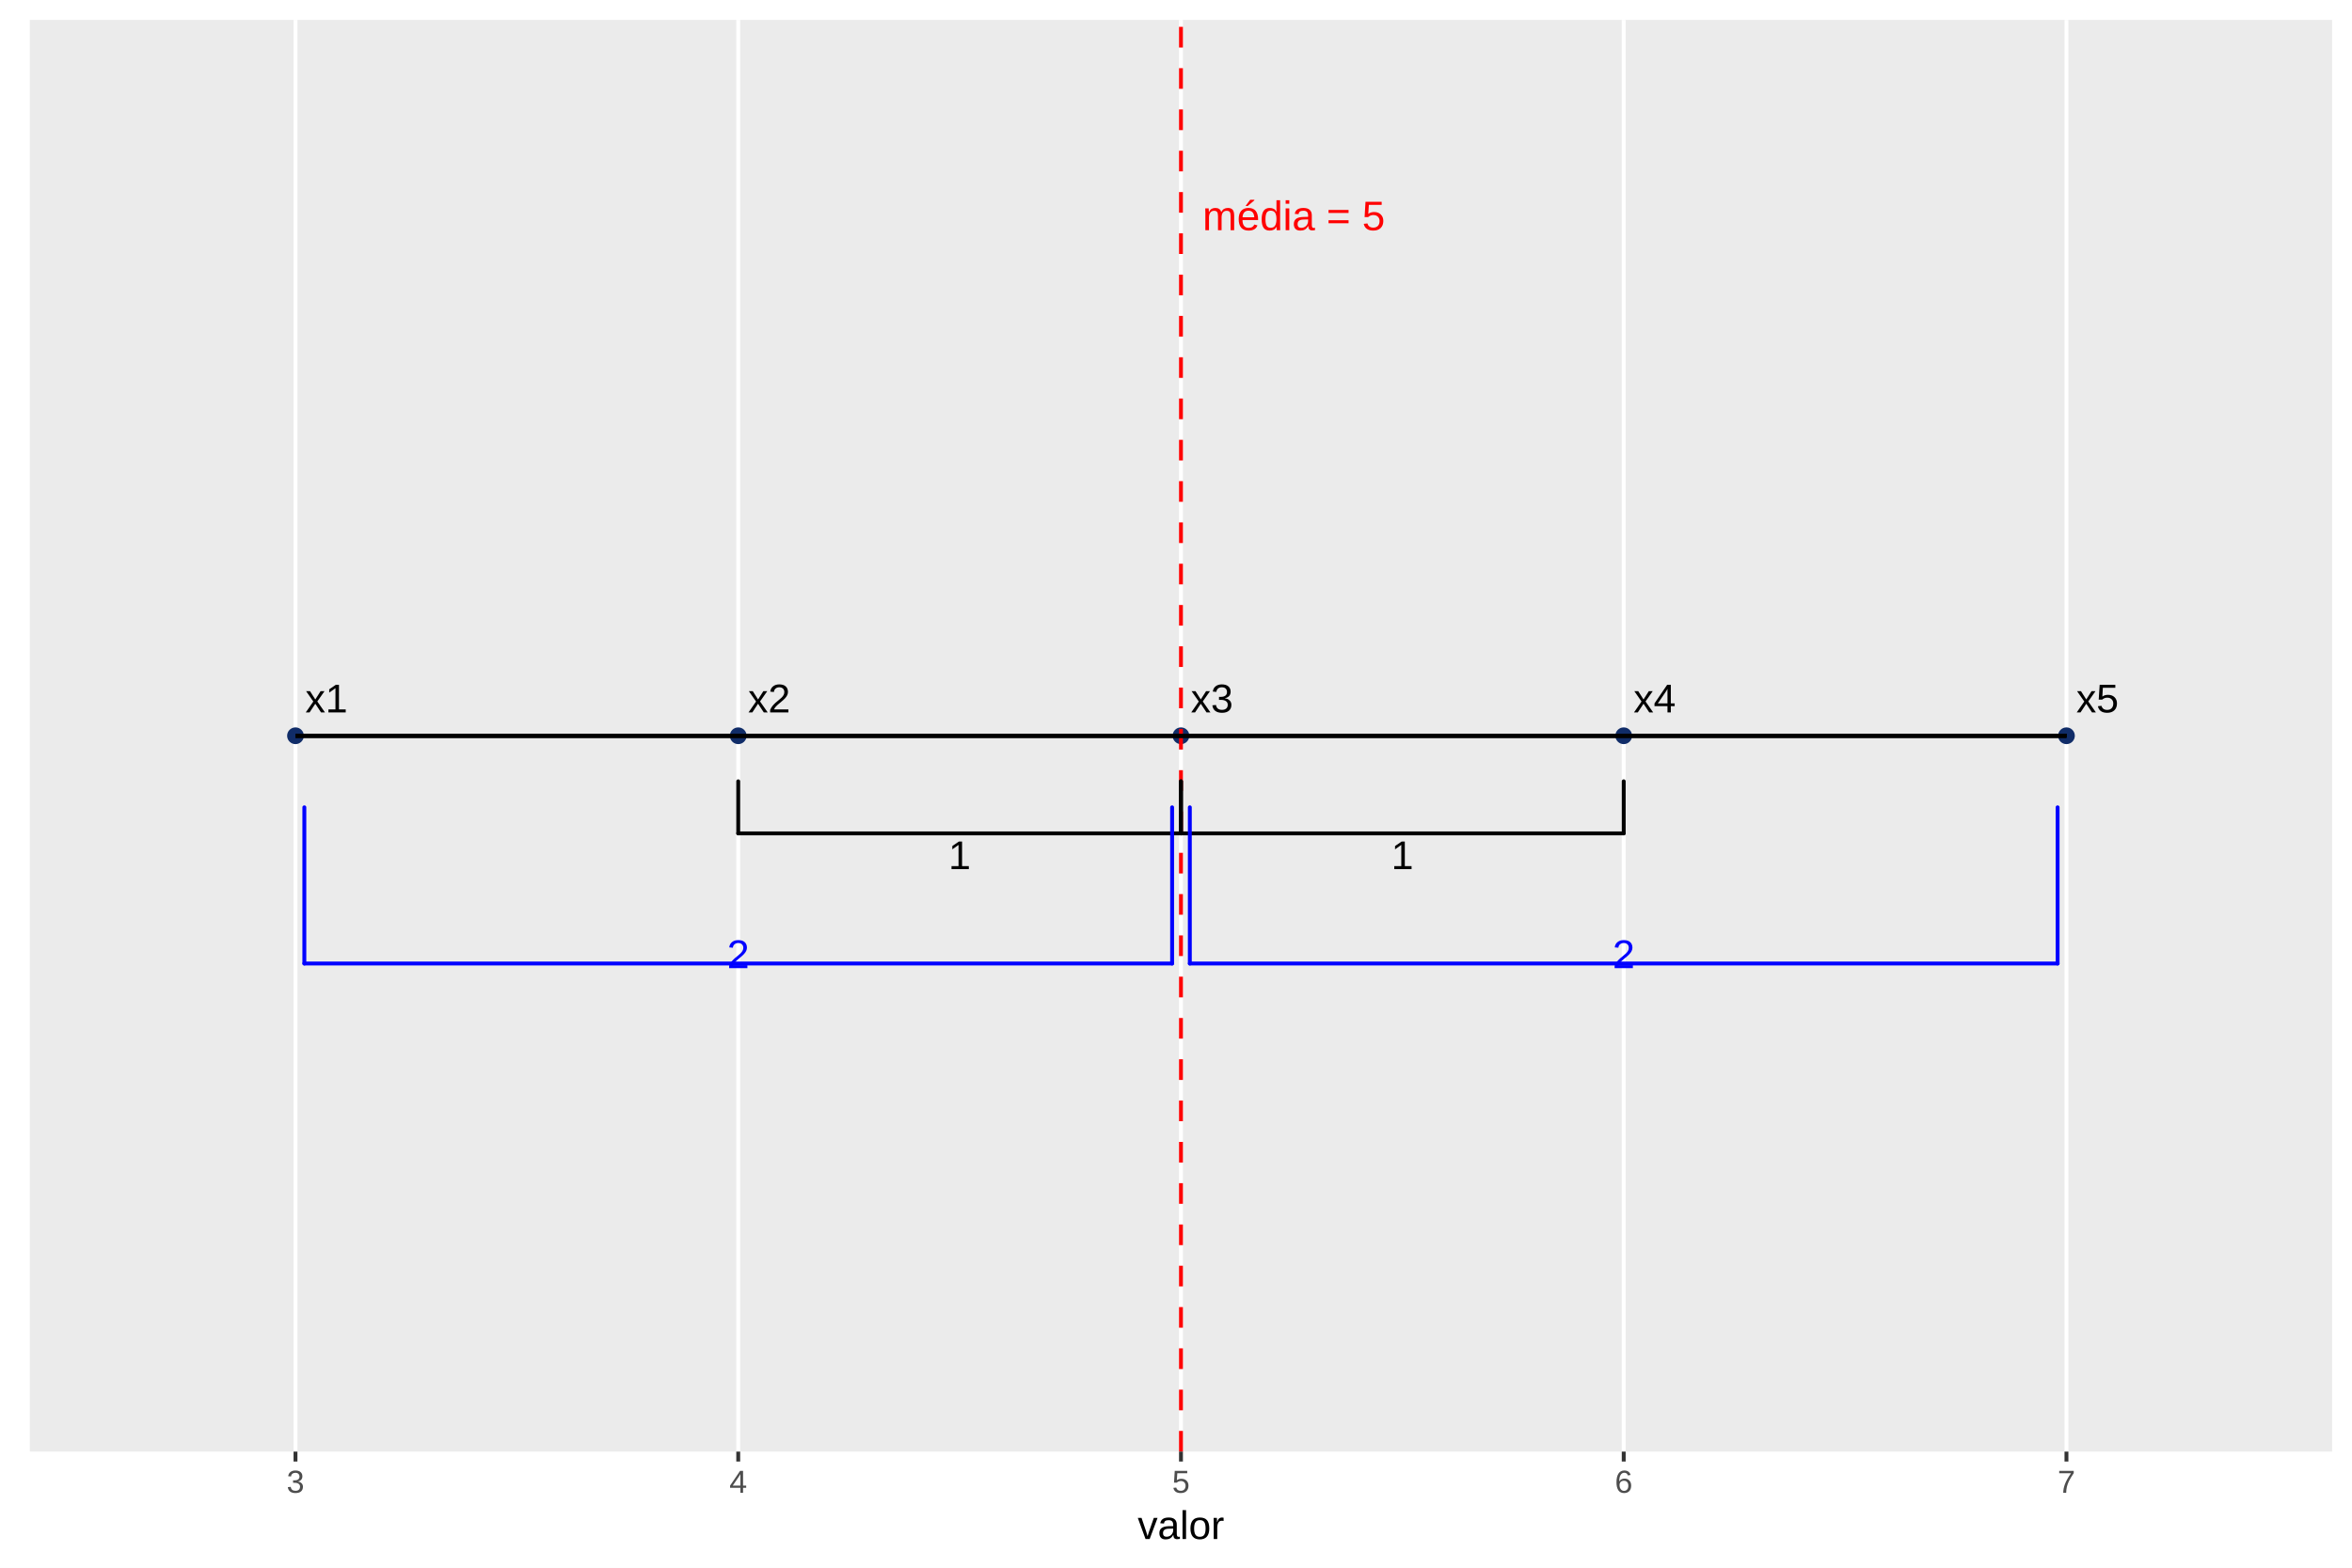
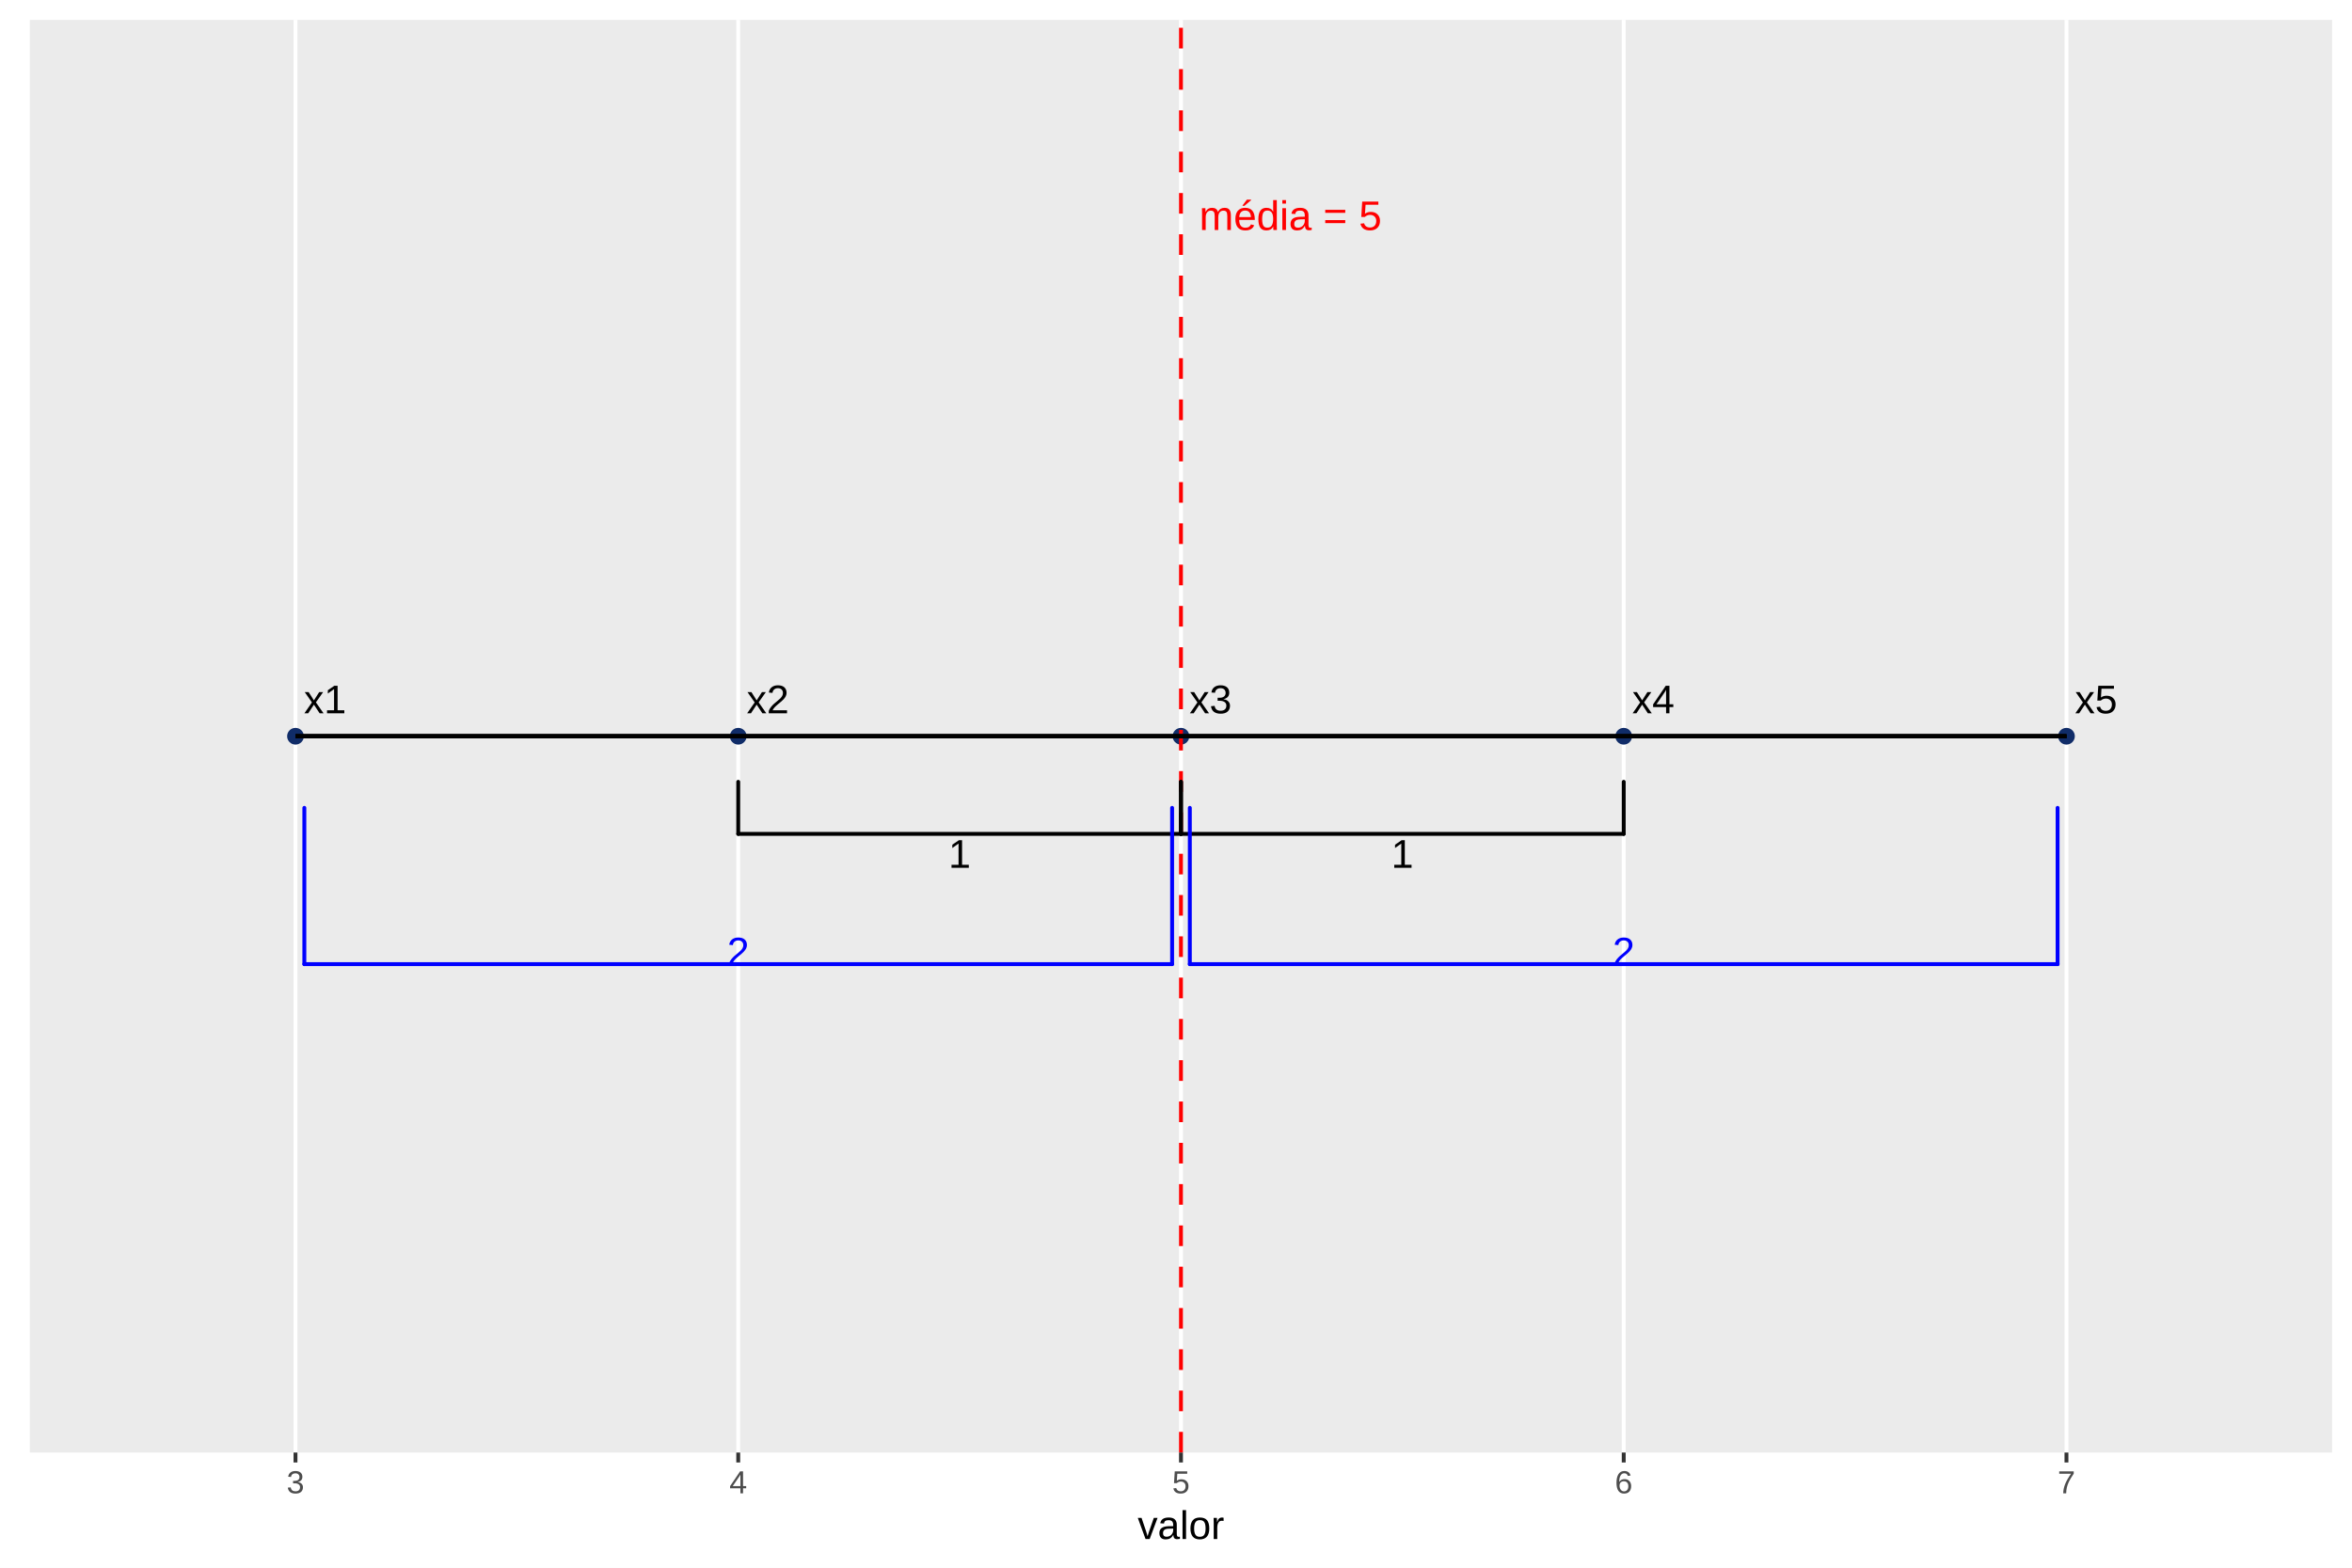
<svg xmlns="http://www.w3.org/2000/svg" class="svglite" width="648.00pt" height="432.00pt" viewBox="0 0 648.00 432.00">
  <defs>
    <style type="text/css">
    .svglite line, .svglite polyline, .svglite polygon, .svglite path, .svglite rect, .svglite circle {
      fill: none;
      stroke: #000000;
      stroke-linecap: round;
      stroke-linejoin: round;
      stroke-miterlimit: 10.00;
    }
    .svglite text {
      white-space: pre;
    }
  </style>
  </defs>
  <rect width="100%" height="100%" style="stroke: none; fill: #FFFFFF;" />
  <defs>
    <clipPath id="cpMC4wMHw2NDguMDB8MC4wMHw0MzIuMDA=">
      <rect x="0.00" y="0.00" width="648.00" height="432.00" />
    </clipPath>
  </defs>
  <g clip-path="url(#cpMC4wMHw2NDguMDB8MC4wMHw0MzIuMDA=)">
    <rect x="0.00" y="0.00" width="648.00" height="432.00" style="stroke-width: 1.07; stroke: #FFFFFF; fill: #FFFFFF;" />
  </g>
  <defs>
-     <clipPath id="cpOC4yMnw2NDIuNTJ8NS40OHw0MDAuMDE=">
-       <rect x="8.22" y="5.48" width="634.30" height="394.53" />
+     <clipPath id="cpOC4yMnw2NDIuNTJ8NS40OHw0MDAuMjc=">
+       <rect x="8.22" y="5.48" width="634.30" height="394.79" />
    </clipPath>
  </defs>
-   <g clip-path="url(#cpOC4yMnw2NDIuNTJ8NS40OHw0MDAuMDE=)">
-     <rect x="8.22" y="5.48" width="634.30" height="394.53" style="stroke-width: 1.07; stroke: none; fill: #EBEBEB;" />
-     <polyline points="81.41,400.01 81.41,5.48 " style="stroke-width: 1.07; stroke: #FFFFFF; stroke-linecap: butt;" />
-     <polyline points="203.39,400.01 203.39,5.48 " style="stroke-width: 1.07; stroke: #FFFFFF; stroke-linecap: butt;" />
-     <polyline points="325.37,400.01 325.37,5.48 " style="stroke-width: 1.07; stroke: #FFFFFF; stroke-linecap: butt;" />
-     <polyline points="447.35,400.01 447.35,5.48 " style="stroke-width: 1.07; stroke: #FFFFFF; stroke-linecap: butt;" />
-     <polyline points="569.33,400.01 569.33,5.48 " style="stroke-width: 1.07; stroke: #FFFFFF; stroke-linecap: butt;" />
-     <circle cx="81.41" cy="202.75" r="1.95" style="stroke-width: 0.71; stroke: #102C68; fill: #102C68;" />
-     <circle cx="203.39" cy="202.75" r="1.95" style="stroke-width: 0.71; stroke: #102C68; fill: #102C68;" />
-     <circle cx="325.37" cy="202.75" r="1.95" style="stroke-width: 0.71; stroke: #102C68; fill: #102C68;" />
-     <circle cx="447.35" cy="202.75" r="1.95" style="stroke-width: 0.71; stroke: #102C68; fill: #102C68;" />
-     <circle cx="569.33" cy="202.75" r="1.95" style="stroke-width: 0.71; stroke: #102C68; fill: #102C68;" />
-     <line x1="325.37" y1="400.01" x2="325.37" y2="5.48" style="stroke-width: 1.07; stroke: #FF0000; stroke-dasharray: 5.69,5.69; stroke-linecap: butt;" />
-     <text x="84.12" y="196.31" style="font-size: 11.04px; font-family: &quot;Liberation Sans&quot;;" textLength="13.55px" lengthAdjust="spacingAndGlyphs">x1</text>
-     <text x="206.10" y="196.31" style="font-size: 11.04px; font-family: &quot;Liberation Sans&quot;;" textLength="13.55px" lengthAdjust="spacingAndGlyphs">x2</text>
-     <text x="328.08" y="196.31" style="font-size: 11.04px; font-family: &quot;Liberation Sans&quot;;" textLength="13.55px" lengthAdjust="spacingAndGlyphs">x3</text>
-     <text x="450.06" y="196.31" style="font-size: 11.04px; font-family: &quot;Liberation Sans&quot;;" textLength="13.55px" lengthAdjust="spacingAndGlyphs">x4</text>
-     <text x="572.04" y="196.31" style="font-size: 11.04px; font-family: &quot;Liberation Sans&quot;;" textLength="13.55px" lengthAdjust="spacingAndGlyphs">x5</text>
-     <line x1="81.41" y1="202.75" x2="569.33" y2="202.75" style="stroke-width: 1.07; stroke-linecap: butt;" />
-     <line x1="81.41" y1="202.75" x2="569.33" y2="202.75" style="stroke-width: 1.07; stroke-linecap: butt;" />
-     <line x1="81.41" y1="202.75" x2="569.33" y2="202.75" style="stroke-width: 1.07; stroke-linecap: butt;" />
-     <line x1="81.41" y1="202.75" x2="569.33" y2="202.75" style="stroke-width: 1.07; stroke-linecap: butt;" />
-     <line x1="81.41" y1="202.75" x2="569.33" y2="202.75" style="stroke-width: 1.07; stroke-linecap: butt;" />
-     <text x="331.31" y="63.43" style="font-size: 11.38px;fill: #FF0000; font-family: &quot;Liberation Sans&quot;;" textLength="59.43px" lengthAdjust="spacingAndGlyphs">média = 5</text>
-     <text x="386.36" y="239.50" text-anchor="middle" style="font-size: 11.04px; font-family: &quot;Liberation Sans&quot;;" textLength="7.02px" lengthAdjust="spacingAndGlyphs">1</text>
-     <line x1="325.37" y1="215.30" x2="325.37" y2="229.65" style="stroke-width: 1.07;" />
-     <line x1="325.37" y1="229.65" x2="447.35" y2="229.65" style="stroke-width: 1.07;" />
-     <line x1="447.35" y1="229.65" x2="447.35" y2="215.30" style="stroke-width: 1.07;" />
-     <text x="264.38" y="239.50" text-anchor="middle" style="font-size: 11.04px; font-family: &quot;Liberation Sans&quot;;" textLength="7.02px" lengthAdjust="spacingAndGlyphs">1</text>
-     <line x1="203.39" y1="215.30" x2="203.39" y2="229.65" style="stroke-width: 1.07;" />
-     <line x1="203.39" y1="229.65" x2="325.37" y2="229.65" style="stroke-width: 1.07;" />
-     <line x1="325.37" y1="229.65" x2="325.37" y2="215.30" style="stroke-width: 1.07;" />
-     <text x="447.35" y="266.78" text-anchor="middle" style="font-size: 11.04px;fill: #0000FF; font-family: &quot;Liberation Sans&quot;;" textLength="7.02px" lengthAdjust="spacingAndGlyphs">2</text>
-     <line x1="327.81" y1="222.47" x2="327.81" y2="265.51" style="stroke-width: 1.07; stroke: #0000FF;" />
-     <line x1="327.81" y1="265.51" x2="566.89" y2="265.51" style="stroke-width: 1.07; stroke: #0000FF;" />
-     <line x1="566.89" y1="265.51" x2="566.89" y2="222.47" style="stroke-width: 1.07; stroke: #0000FF;" />
-     <text x="203.39" y="266.78" text-anchor="middle" style="font-size: 11.04px;fill: #0000FF; font-family: &quot;Liberation Sans&quot;;" textLength="7.02px" lengthAdjust="spacingAndGlyphs">2</text>
-     <line x1="83.85" y1="222.47" x2="83.85" y2="265.51" style="stroke-width: 1.07; stroke: #0000FF;" />
-     <line x1="83.85" y1="265.51" x2="322.93" y2="265.51" style="stroke-width: 1.07; stroke: #0000FF;" />
-     <line x1="322.93" y1="265.51" x2="322.93" y2="222.47" style="stroke-width: 1.07; stroke: #0000FF;" />
+   <g clip-path="url(#cpOC4yMnw2NDIuNTJ8NS40OHw0MDAuMjc=)">
+     <rect x="8.22" y="5.48" width="634.30" height="394.79" style="stroke-width: 1.07; stroke: none; fill: #EBEBEB;" />
+     <polyline points="81.41,400.27 81.41,5.48 " style="stroke-width: 1.07; stroke: #FFFFFF; stroke-linecap: butt;" />
+     <polyline points="203.39,400.27 203.39,5.48 " style="stroke-width: 1.07; stroke: #FFFFFF; stroke-linecap: butt;" />
+     <polyline points="325.37,400.27 325.37,5.48 " style="stroke-width: 1.07; stroke: #FFFFFF; stroke-linecap: butt;" />
+     <polyline points="447.35,400.27 447.35,5.48 " style="stroke-width: 1.07; stroke: #FFFFFF; stroke-linecap: butt;" />
+     <polyline points="569.33,400.27 569.33,5.48 " style="stroke-width: 1.07; stroke: #FFFFFF; stroke-linecap: butt;" />
+     <circle cx="81.41" cy="202.88" r="1.95" style="stroke-width: 0.71; stroke: #102C68; fill: #102C68;" />
+     <circle cx="203.39" cy="202.88" r="1.95" style="stroke-width: 0.71; stroke: #102C68; fill: #102C68;" />
+     <circle cx="325.37" cy="202.88" r="1.95" style="stroke-width: 0.71; stroke: #102C68; fill: #102C68;" />
+     <circle cx="447.35" cy="202.88" r="1.95" style="stroke-width: 0.71; stroke: #102C68; fill: #102C68;" />
+     <circle cx="569.33" cy="202.88" r="1.95" style="stroke-width: 0.71; stroke: #102C68; fill: #102C68;" />
+     <line x1="325.37" y1="400.27" x2="325.37" y2="5.48" style="stroke-width: 1.07; stroke: #FF0000; stroke-dasharray: 5.69,5.69; stroke-linecap: butt;" />
+     <text x="83.74" y="196.56" style="font-size: 11.04px; font-family: &quot;Arial&quot;;" textLength="11.65px" lengthAdjust="spacingAndGlyphs">x1</text>
+     <text x="205.72" y="196.56" style="font-size: 11.04px; font-family: &quot;Arial&quot;;" textLength="11.65px" lengthAdjust="spacingAndGlyphs">x2</text>
+     <text x="327.70" y="196.56" style="font-size: 11.04px; font-family: &quot;Arial&quot;;" textLength="11.65px" lengthAdjust="spacingAndGlyphs">x3</text>
+     <text x="449.68" y="196.56" style="font-size: 11.04px; font-family: &quot;Arial&quot;;" textLength="11.65px" lengthAdjust="spacingAndGlyphs">x4</text>
+     <text x="571.66" y="196.56" style="font-size: 11.04px; font-family: &quot;Arial&quot;;" textLength="11.65px" lengthAdjust="spacingAndGlyphs">x5</text>
+     <line x1="81.41" y1="202.88" x2="569.33" y2="202.88" style="stroke-width: 1.07; stroke-linecap: butt;" />
+     <line x1="81.41" y1="202.88" x2="569.33" y2="202.88" style="stroke-width: 1.07; stroke-linecap: butt;" />
+     <line x1="81.41" y1="202.88" x2="569.33" y2="202.88" style="stroke-width: 1.07; stroke-linecap: butt;" />
+     <line x1="81.41" y1="202.88" x2="569.33" y2="202.88" style="stroke-width: 1.07; stroke-linecap: butt;" />
+     <line x1="81.41" y1="202.88" x2="569.33" y2="202.88" style="stroke-width: 1.07; stroke-linecap: butt;" />
+     <text x="330.40" y="63.39" style="font-size: 11.38px;fill: #FF0000; font-family: &quot;Arial&quot;;" textLength="50.28px" lengthAdjust="spacingAndGlyphs">média = 5</text>
+     <text x="386.36" y="239.13" text-anchor="middle" style="font-size: 11.04px; font-family: &quot;Arial&quot;;" textLength="6.13px" lengthAdjust="spacingAndGlyphs">1</text>
+     <line x1="325.37" y1="215.44" x2="325.37" y2="229.79" style="stroke-width: 1.07;" />
+     <line x1="325.37" y1="229.79" x2="447.35" y2="229.79" style="stroke-width: 1.07;" />
+     <line x1="447.35" y1="229.79" x2="447.35" y2="215.44" style="stroke-width: 1.07;" />
+     <text x="264.38" y="239.13" text-anchor="middle" style="font-size: 11.04px; font-family: &quot;Arial&quot;;" textLength="6.13px" lengthAdjust="spacingAndGlyphs">1</text>
+     <line x1="203.39" y1="215.44" x2="203.39" y2="229.79" style="stroke-width: 1.07;" />
+     <line x1="203.39" y1="229.79" x2="325.37" y2="229.79" style="stroke-width: 1.07;" />
+     <line x1="325.37" y1="229.79" x2="325.37" y2="215.44" style="stroke-width: 1.07;" />
+     <text x="447.35" y="266.06" text-anchor="middle" style="font-size: 11.04px;fill: #0000FF; font-family: &quot;Arial&quot;;" textLength="6.13px" lengthAdjust="spacingAndGlyphs">2</text>
+     <line x1="327.81" y1="222.62" x2="327.81" y2="265.68" style="stroke-width: 1.07; stroke: #0000FF;" />
+     <line x1="327.81" y1="265.68" x2="566.89" y2="265.68" style="stroke-width: 1.07; stroke: #0000FF;" />
+     <line x1="566.89" y1="265.68" x2="566.89" y2="222.62" style="stroke-width: 1.07; stroke: #0000FF;" />
+     <text x="203.39" y="266.06" text-anchor="middle" style="font-size: 11.04px;fill: #0000FF; font-family: &quot;Arial&quot;;" textLength="6.13px" lengthAdjust="spacingAndGlyphs">2</text>
+     <line x1="83.85" y1="222.62" x2="83.85" y2="265.68" style="stroke-width: 1.07; stroke: #0000FF;" />
+     <line x1="83.85" y1="265.68" x2="322.93" y2="265.68" style="stroke-width: 1.07; stroke: #0000FF;" />
+     <line x1="322.93" y1="265.68" x2="322.93" y2="222.62" style="stroke-width: 1.07; stroke: #0000FF;" />
  </g>
  <g clip-path="url(#cpMC4wMHw2NDguMDB8MC4wMHw0MzIuMDA=)">
-     <polyline points="81.41,402.75 81.41,400.01 " style="stroke-width: 1.07; stroke: #333333; stroke-linecap: butt;" />
-     <polyline points="203.39,402.75 203.39,400.01 " style="stroke-width: 1.07; stroke: #333333; stroke-linecap: butt;" />
-     <polyline points="325.37,402.75 325.37,400.01 " style="stroke-width: 1.07; stroke: #333333; stroke-linecap: butt;" />
-     <polyline points="447.35,402.75 447.35,400.01 " style="stroke-width: 1.07; stroke: #333333; stroke-linecap: butt;" />
-     <polyline points="569.33,402.75 569.33,400.01 " style="stroke-width: 1.07; stroke: #333333; stroke-linecap: butt;" />
-     <text x="81.41" y="411.36" text-anchor="middle" style="font-size: 8.80px;fill: #4D4D4D; font-family: &quot;Liberation Sans&quot;;" textLength="5.59px" lengthAdjust="spacingAndGlyphs">3</text>
-     <text x="203.39" y="411.36" text-anchor="middle" style="font-size: 8.80px;fill: #4D4D4D; font-family: &quot;Liberation Sans&quot;;" textLength="5.59px" lengthAdjust="spacingAndGlyphs">4</text>
-     <text x="325.37" y="411.36" text-anchor="middle" style="font-size: 8.80px;fill: #4D4D4D; font-family: &quot;Liberation Sans&quot;;" textLength="5.59px" lengthAdjust="spacingAndGlyphs">5</text>
-     <text x="447.35" y="411.36" text-anchor="middle" style="font-size: 8.80px;fill: #4D4D4D; font-family: &quot;Liberation Sans&quot;;" textLength="5.59px" lengthAdjust="spacingAndGlyphs">6</text>
-     <text x="569.33" y="411.36" text-anchor="middle" style="font-size: 8.80px;fill: #4D4D4D; font-family: &quot;Liberation Sans&quot;;" textLength="5.59px" lengthAdjust="spacingAndGlyphs">7</text>
-     <text x="325.37" y="424.10" text-anchor="middle" style="font-size: 11.00px; font-family: &quot;Liberation Sans&quot;;" textLength="27.56px" lengthAdjust="spacingAndGlyphs">valor</text>
+     <polyline points="81.41,403.01 81.41,400.27 " style="stroke-width: 1.07; stroke: #333333; stroke-linecap: butt;" />
+     <polyline points="203.39,403.01 203.39,400.27 " style="stroke-width: 1.07; stroke: #333333; stroke-linecap: butt;" />
+     <polyline points="325.37,403.01 325.37,400.27 " style="stroke-width: 1.07; stroke: #333333; stroke-linecap: butt;" />
+     <polyline points="447.35,403.01 447.35,400.27 " style="stroke-width: 1.07; stroke: #333333; stroke-linecap: butt;" />
+     <polyline points="569.33,403.01 569.33,400.27 " style="stroke-width: 1.07; stroke: #333333; stroke-linecap: butt;" />
+     <text x="81.41" y="411.50" text-anchor="middle" style="font-size: 8.80px;fill: #4D4D4D; font-family: &quot;Arial&quot;;" textLength="4.90px" lengthAdjust="spacingAndGlyphs">3</text>
+     <text x="203.39" y="411.50" text-anchor="middle" style="font-size: 8.80px;fill: #4D4D4D; font-family: &quot;Arial&quot;;" textLength="4.90px" lengthAdjust="spacingAndGlyphs">4</text>
+     <text x="325.37" y="411.50" text-anchor="middle" style="font-size: 8.80px;fill: #4D4D4D; font-family: &quot;Arial&quot;;" textLength="4.90px" lengthAdjust="spacingAndGlyphs">5</text>
+     <text x="447.35" y="411.50" text-anchor="middle" style="font-size: 8.80px;fill: #4D4D4D; font-family: &quot;Arial&quot;;" textLength="4.90px" lengthAdjust="spacingAndGlyphs">6</text>
+     <text x="569.33" y="411.50" text-anchor="middle" style="font-size: 8.80px;fill: #4D4D4D; font-family: &quot;Arial&quot;;" textLength="4.90px" lengthAdjust="spacingAndGlyphs">7</text>
+     <text x="325.37" y="424.10" text-anchor="middle" style="font-size: 11.00px; font-family: &quot;Arial&quot;;" textLength="23.85px" lengthAdjust="spacingAndGlyphs">valor</text>
  </g>
</svg>
